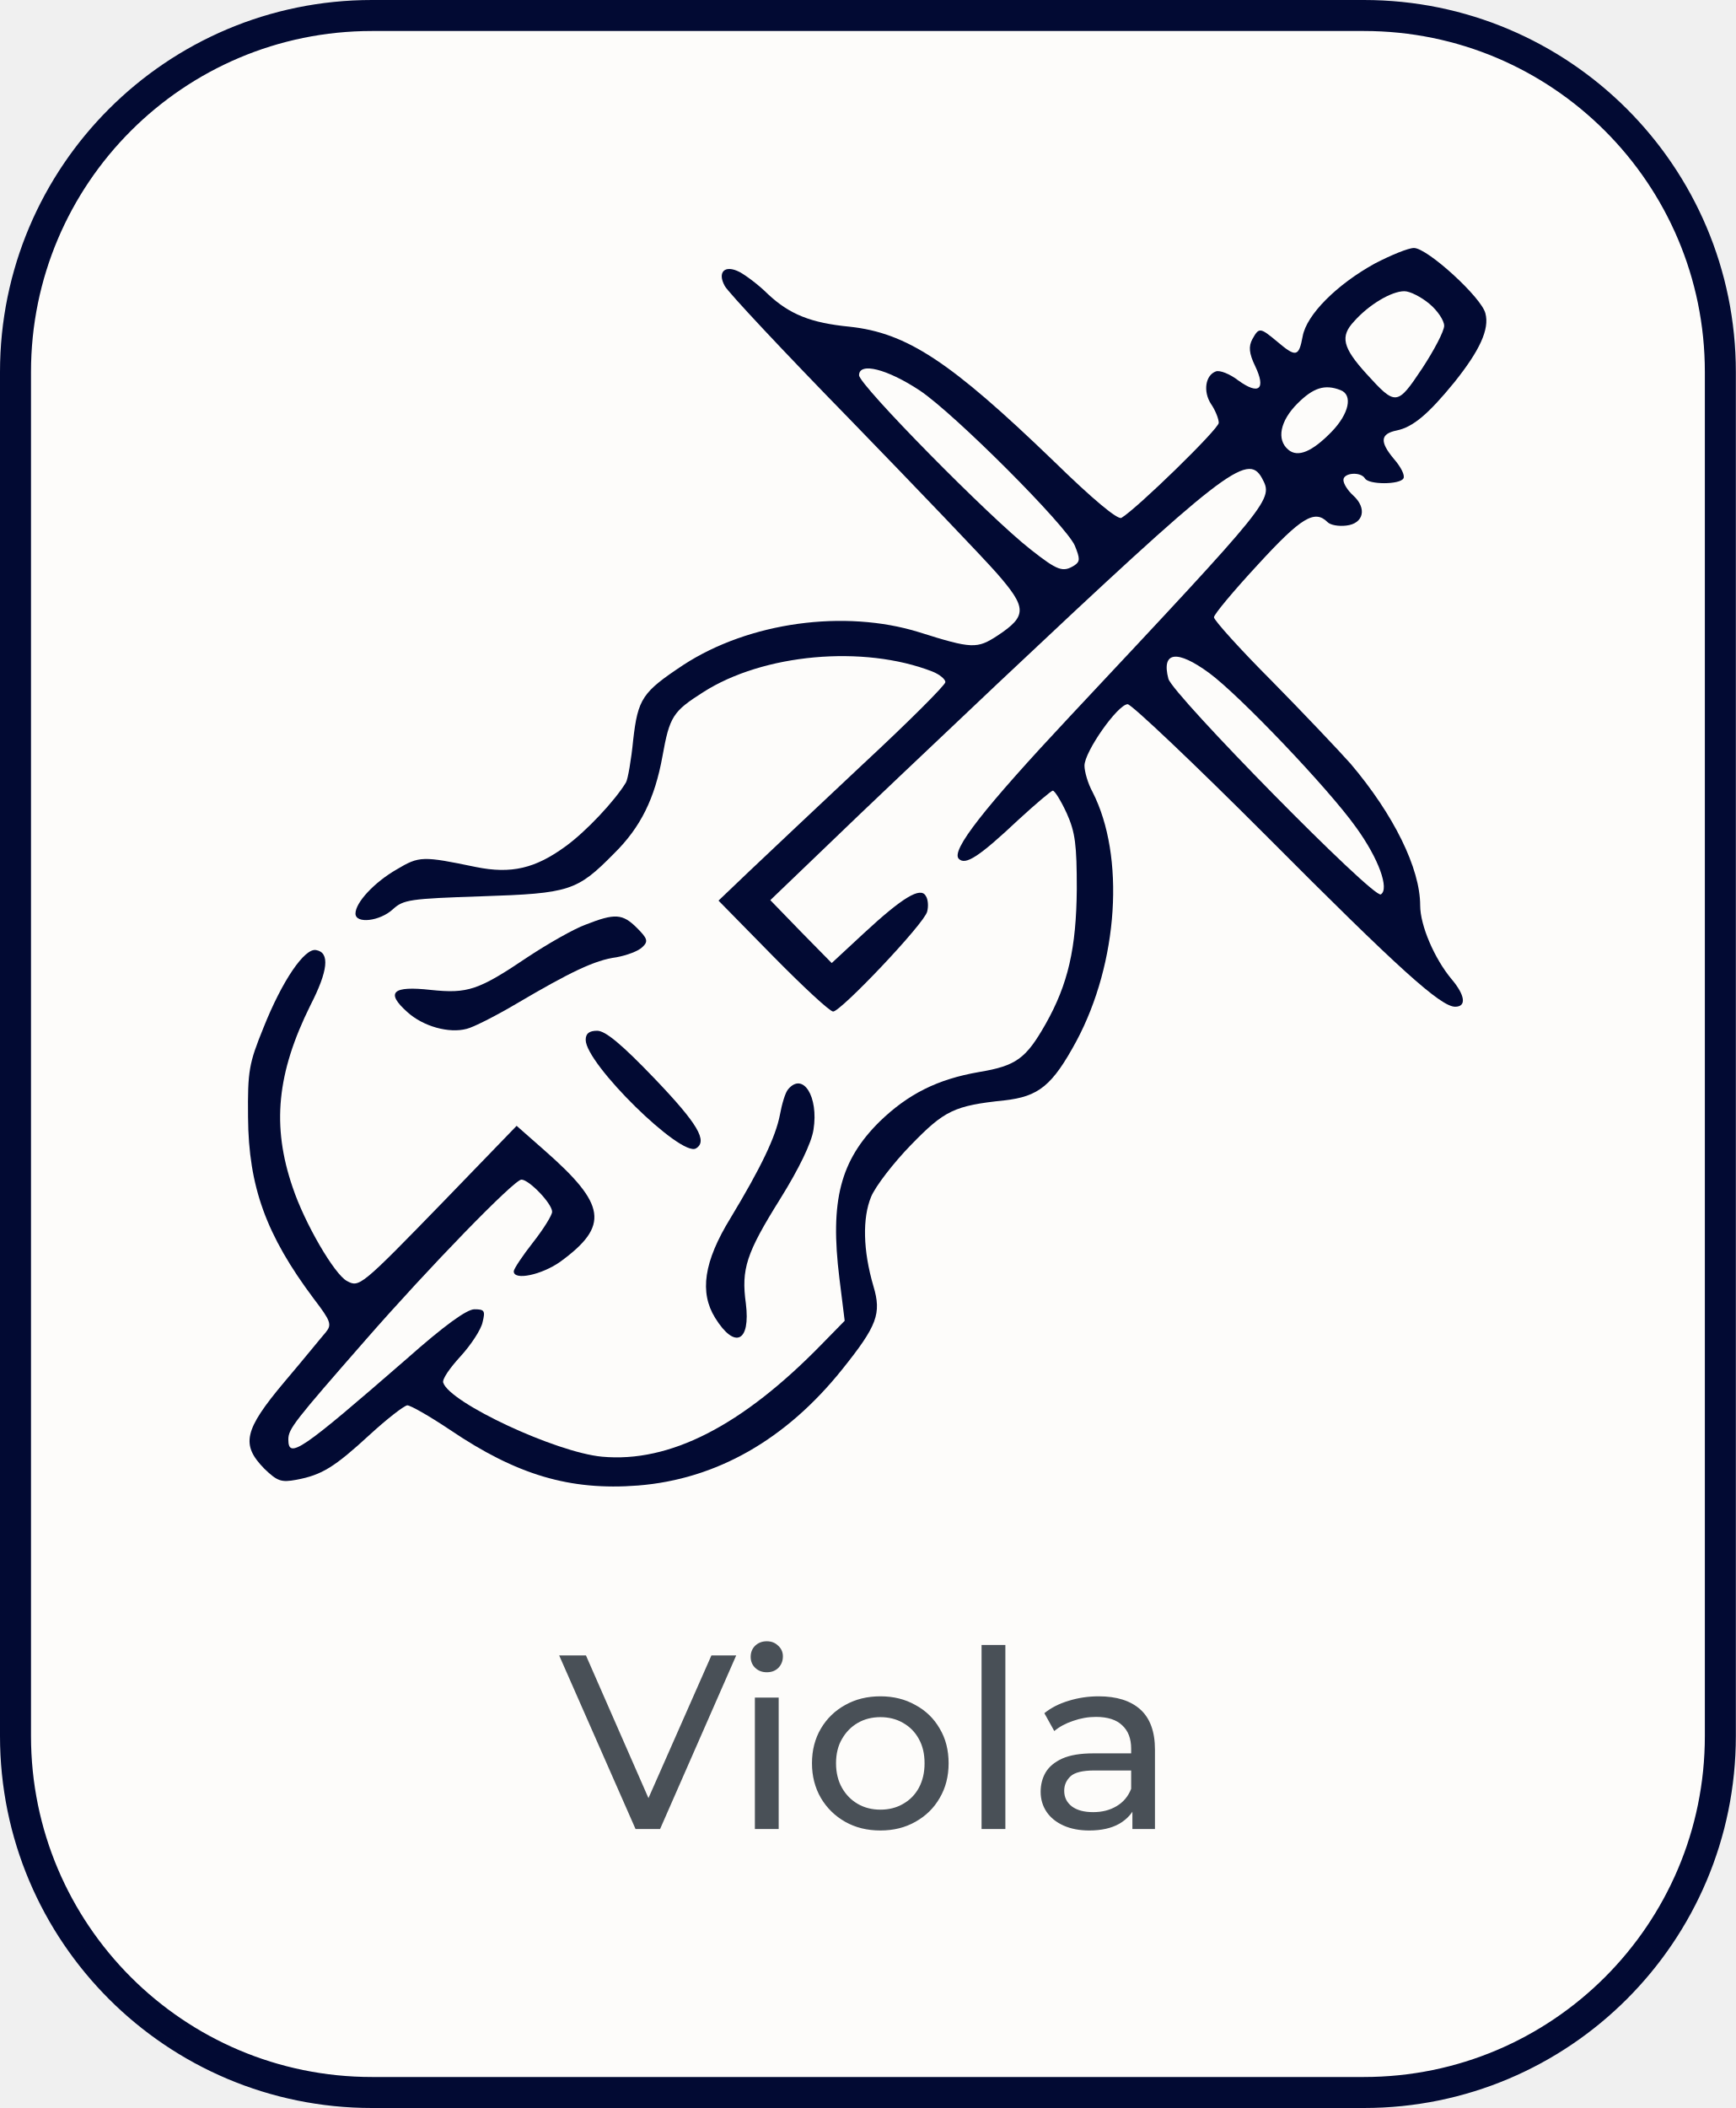
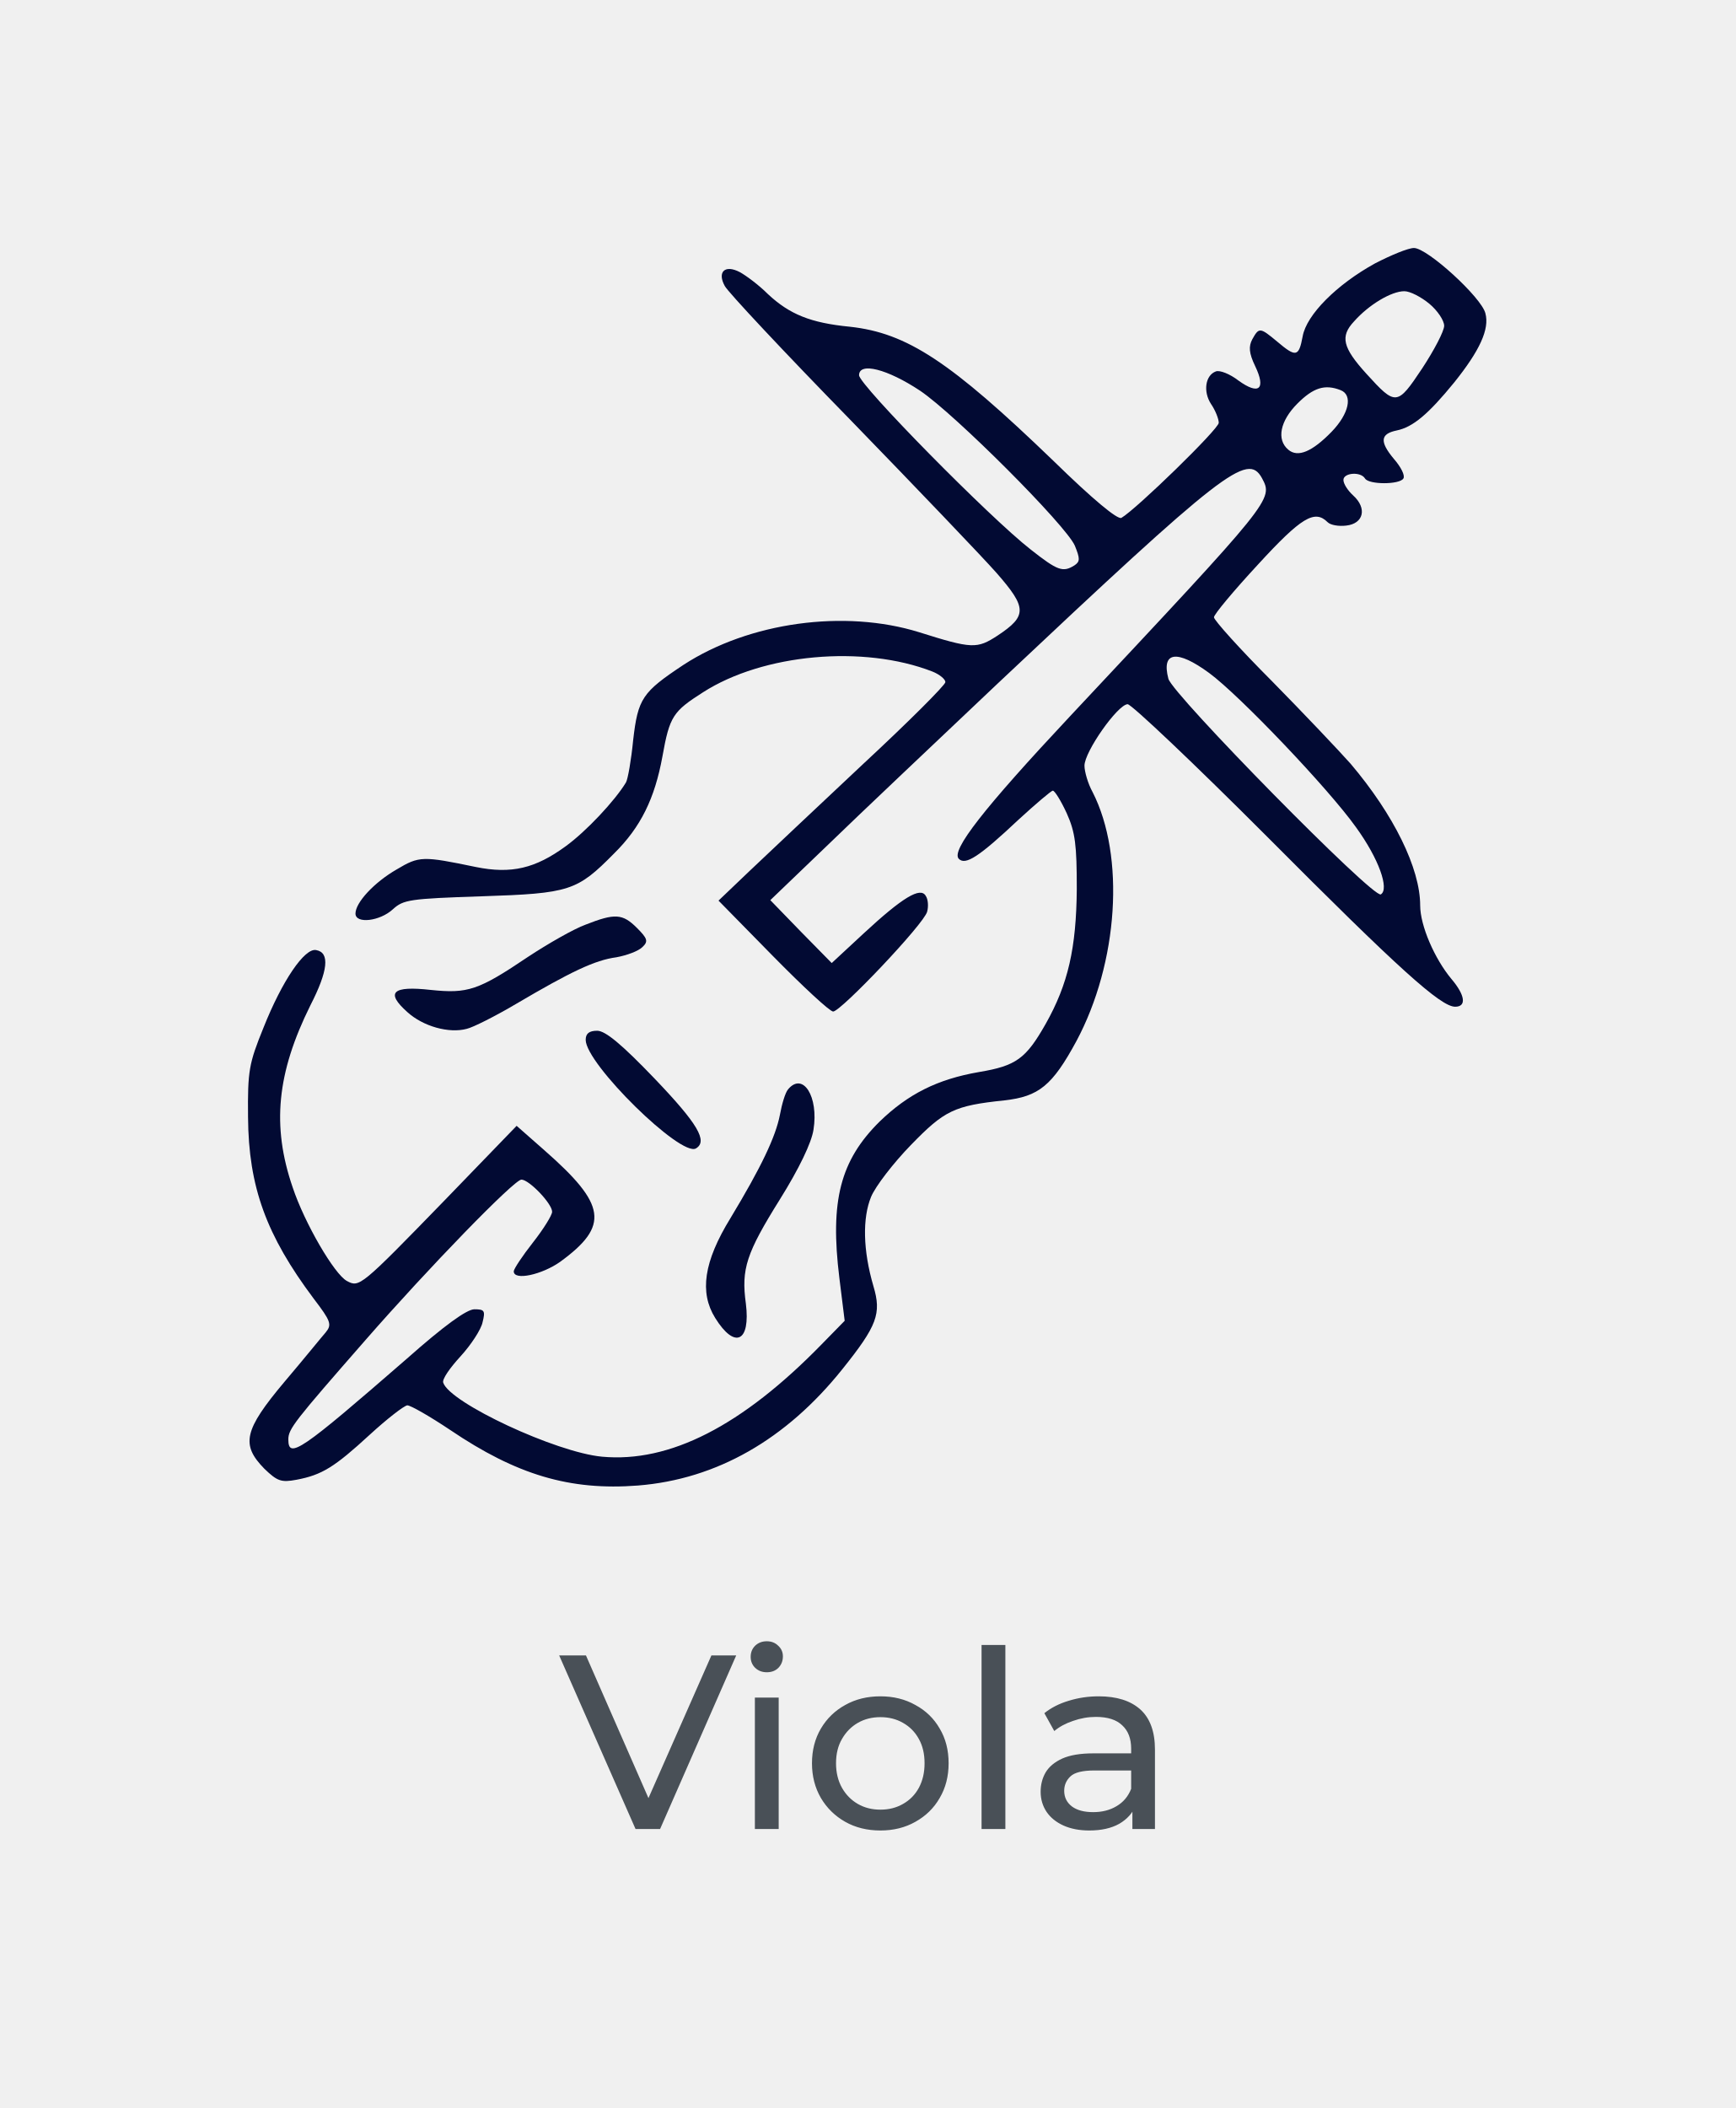
<svg xmlns="http://www.w3.org/2000/svg" width="56" height="68" viewBox="0 0 56 68" fill="none">
-   <rect x="0.5" y="0.5" width="55" height="67" rx="11.5" fill="#FDFCFA" />
  <g clip-path="url(#clip0_169_7586)">
    <path d="M44.361 8.496C43.124 9.177 42.149 10.153 42.025 10.85C41.901 11.516 41.809 11.532 41.205 11.021C40.648 10.556 40.617 10.556 40.401 10.943C40.277 11.176 40.292 11.393 40.493 11.811C40.849 12.554 40.617 12.756 39.952 12.275C39.673 12.059 39.349 11.935 39.225 11.981C38.884 12.105 38.807 12.632 39.07 13.034C39.209 13.236 39.318 13.515 39.318 13.639C39.318 13.84 36.657 16.427 36.177 16.706C36.053 16.768 35.264 16.117 33.98 14.862C30.653 11.656 29.261 10.742 27.42 10.54C26.151 10.417 25.47 10.138 24.774 9.487C24.48 9.193 24.062 8.883 23.861 8.775C23.381 8.527 23.134 8.775 23.381 9.224C23.474 9.41 25.3 11.361 27.435 13.546C29.555 15.73 31.69 17.961 32.154 18.487C33.129 19.603 33.144 19.866 32.185 20.501C31.52 20.935 31.365 20.935 29.648 20.393C27.25 19.649 24.171 20.067 22.051 21.446C20.72 22.329 20.581 22.53 20.426 23.878C20.364 24.513 20.256 25.133 20.194 25.241C19.838 25.83 18.91 26.821 18.245 27.302C17.27 28.014 16.497 28.2 15.352 27.968C13.634 27.611 13.526 27.611 12.799 28.045C12.072 28.463 11.468 29.114 11.468 29.47C11.468 29.811 12.257 29.718 12.675 29.331C13.015 29.021 13.216 28.99 15.537 28.913C18.384 28.82 18.616 28.742 19.808 27.534C20.674 26.682 21.123 25.753 21.37 24.405C21.602 23.104 21.711 22.949 22.685 22.329C24.619 21.09 27.853 20.795 30.081 21.663C30.313 21.756 30.499 21.911 30.499 22.004C30.499 22.097 29.307 23.289 27.837 24.653C26.383 26.016 24.743 27.565 24.186 28.092L23.18 29.052L24.929 30.834C25.904 31.825 26.77 32.63 26.878 32.63C27.126 32.63 29.818 29.796 29.911 29.408C29.957 29.238 29.942 29.006 29.864 28.897C29.694 28.603 29.122 28.944 27.868 30.105L26.832 31.066L25.842 30.059L24.851 29.037L26.708 27.255C27.729 26.264 30.205 23.925 32.201 22.035C39.488 15.172 40.246 14.584 40.71 15.42C41.081 16.117 41.097 16.086 34.521 23.104C31.736 26.078 30.669 27.441 30.932 27.704C31.148 27.921 31.582 27.642 32.866 26.434C33.423 25.923 33.918 25.505 33.964 25.505C34.026 25.505 34.227 25.83 34.413 26.233C34.691 26.852 34.738 27.255 34.738 28.68C34.722 30.586 34.459 31.747 33.732 33.033C33.098 34.148 32.788 34.381 31.582 34.582C30.236 34.815 29.292 35.295 28.379 36.178C27.11 37.432 26.77 38.734 27.079 41.228L27.25 42.606L26.507 43.365C23.939 45.999 21.602 47.192 19.421 46.99C17.935 46.851 14.516 45.255 14.3 44.605C14.253 44.496 14.516 44.125 14.857 43.753C15.197 43.381 15.522 42.885 15.568 42.653C15.661 42.281 15.63 42.235 15.305 42.235C15.058 42.235 14.331 42.761 13.124 43.83C9.704 46.804 9.302 47.083 9.302 46.433C9.302 46.092 9.503 45.844 11.778 43.242C13.82 40.903 16.589 38.052 16.821 38.052C17.069 38.052 17.812 38.827 17.812 39.09C17.812 39.199 17.533 39.648 17.193 40.081C16.852 40.515 16.574 40.934 16.574 41.011C16.574 41.321 17.487 41.119 18.075 40.701C19.668 39.539 19.56 38.858 17.564 37.107L16.667 36.317L14.346 38.718C11.623 41.522 11.592 41.538 11.19 41.321C10.787 41.104 9.828 39.462 9.441 38.3C8.761 36.317 8.931 34.613 10.014 32.429C10.586 31.314 10.648 30.725 10.199 30.648C9.828 30.57 9.101 31.639 8.498 33.157C8.033 34.303 7.987 34.536 8.002 36.038C8.018 38.285 8.59 39.849 10.122 41.894C10.679 42.622 10.71 42.73 10.509 42.978C10.385 43.118 9.797 43.846 9.178 44.574C7.863 46.138 7.77 46.603 8.528 47.378C8.946 47.78 9.07 47.827 9.565 47.734C10.385 47.579 10.787 47.331 11.932 46.278C12.489 45.767 13.031 45.348 13.139 45.333C13.247 45.333 13.866 45.689 14.516 46.123C16.667 47.579 18.384 48.09 20.581 47.92C23.119 47.718 25.362 46.433 27.172 44.171C28.302 42.761 28.441 42.374 28.178 41.491C27.837 40.329 27.822 39.291 28.101 38.61C28.24 38.269 28.828 37.51 29.385 36.937C30.468 35.822 30.777 35.667 32.402 35.496C33.516 35.372 33.949 35.016 34.722 33.591C36.084 31.05 36.301 27.611 35.248 25.551C35.094 25.272 34.986 24.885 34.986 24.699C34.986 24.25 36.053 22.732 36.378 22.716C36.502 22.716 38.529 24.637 40.865 26.976C45.135 31.267 46.481 32.475 46.945 32.475C47.317 32.475 47.27 32.104 46.822 31.577C46.28 30.926 45.816 29.858 45.816 29.207C45.816 28.014 44.965 26.279 43.572 24.637C43.201 24.219 42.056 23.011 41.035 21.973C39.998 20.935 39.163 20.005 39.163 19.912C39.163 19.82 39.797 19.06 40.586 18.208C41.979 16.69 42.412 16.427 42.83 16.845C42.923 16.938 43.186 16.985 43.433 16.954C43.99 16.892 44.114 16.396 43.65 15.978C43.48 15.823 43.34 15.606 43.34 15.482C43.34 15.25 43.897 15.203 44.037 15.436C44.16 15.637 45.151 15.637 45.274 15.436C45.336 15.343 45.197 15.064 44.965 14.8C44.501 14.243 44.532 13.995 45.058 13.886C45.584 13.778 46.079 13.36 46.914 12.337C47.734 11.315 48.059 10.618 47.92 10.107C47.796 9.596 46.048 8 45.615 8C45.429 8 44.872 8.232 44.361 8.496ZM46.11 9.797C46.373 10.014 46.59 10.339 46.59 10.509C46.59 10.68 46.265 11.3 45.878 11.888C45.073 13.097 45.027 13.097 44.083 12.059C43.309 11.207 43.232 10.85 43.681 10.37C44.16 9.828 44.888 9.394 45.305 9.394C45.491 9.394 45.847 9.58 46.11 9.797ZM29.679 12.601C30.808 13.36 34.398 16.954 34.676 17.604C34.846 18.023 34.846 18.116 34.661 18.239C34.289 18.472 34.119 18.41 33.253 17.728C31.938 16.706 27.714 12.415 27.714 12.105C27.714 11.671 28.627 11.904 29.679 12.601ZM43.248 12.585C43.65 12.74 43.526 13.344 42.954 13.933C42.335 14.568 41.87 14.77 41.561 14.506C41.174 14.181 41.298 13.577 41.855 13.019C42.366 12.508 42.737 12.384 43.248 12.585ZM39.008 21.709C39.998 22.437 42.861 25.443 43.743 26.682C44.485 27.704 44.826 28.68 44.547 28.851C44.315 29.006 37.817 22.391 37.693 21.895C37.461 21.012 37.972 20.95 39.008 21.709Z" fill="#020A33" />
    <path d="M18.895 29.826C18.508 29.966 17.672 30.446 17.038 30.864C15.429 31.949 15.089 32.057 13.897 31.933C12.659 31.794 12.428 32.011 13.139 32.646C13.65 33.111 14.485 33.343 15.058 33.188C15.259 33.142 15.97 32.785 16.651 32.383C18.415 31.345 19.189 30.973 19.885 30.88C20.225 30.818 20.597 30.678 20.72 30.555C20.922 30.369 20.891 30.276 20.55 29.935C20.086 29.47 19.838 29.455 18.895 29.826Z" fill="#020A33" />
    <path d="M18.895 33.544C18.895 34.319 21.974 37.339 22.453 37.045C22.84 36.813 22.515 36.255 21.123 34.799C20.055 33.684 19.529 33.25 19.266 33.25C19.003 33.25 18.895 33.343 18.895 33.544Z" fill="#020A33" />
    <path d="M25.424 35.14C25.331 35.249 25.223 35.62 25.161 35.961C25.022 36.674 24.558 37.65 23.567 39.292C22.701 40.701 22.562 41.693 23.072 42.514C23.707 43.536 24.217 43.288 24.062 42.049C23.908 40.934 24.078 40.423 25.161 38.688C25.78 37.696 26.182 36.86 26.244 36.441C26.414 35.373 25.904 34.567 25.424 35.14Z" fill="#020A33" />
  </g>
  <path d="M20.503 59L18.039 53.4H18.903L21.167 58.568H20.671L22.951 53.4H23.751L21.295 59H20.503ZM24.353 59V54.76H25.121V59H24.353ZM24.737 53.944C24.588 53.944 24.462 53.896 24.361 53.8C24.265 53.704 24.217 53.587 24.217 53.448C24.217 53.304 24.265 53.184 24.361 53.088C24.462 52.992 24.588 52.944 24.737 52.944C24.886 52.944 25.009 52.992 25.105 53.088C25.206 53.179 25.257 53.293 25.257 53.432C25.257 53.576 25.209 53.699 25.113 53.8C25.017 53.896 24.892 53.944 24.737 53.944ZM28.403 59.048C27.977 59.048 27.598 58.955 27.267 58.768C26.937 58.581 26.675 58.325 26.483 58C26.291 57.669 26.195 57.296 26.195 56.88C26.195 56.459 26.291 56.085 26.483 55.76C26.675 55.435 26.937 55.181 27.267 55C27.598 54.813 27.977 54.72 28.403 54.72C28.825 54.72 29.201 54.813 29.531 55C29.867 55.181 30.129 55.435 30.315 55.76C30.507 56.08 30.603 56.453 30.603 56.88C30.603 57.301 30.507 57.675 30.315 58C30.129 58.325 29.867 58.581 29.531 58.768C29.201 58.955 28.825 59.048 28.403 59.048ZM28.403 58.376C28.675 58.376 28.918 58.315 29.131 58.192C29.35 58.069 29.521 57.896 29.643 57.672C29.766 57.443 29.827 57.179 29.827 56.88C29.827 56.576 29.766 56.315 29.643 56.096C29.521 55.872 29.35 55.699 29.131 55.576C28.918 55.453 28.675 55.392 28.403 55.392C28.131 55.392 27.889 55.453 27.675 55.576C27.462 55.699 27.291 55.872 27.163 56.096C27.035 56.315 26.971 56.576 26.971 56.88C26.971 57.179 27.035 57.443 27.163 57.672C27.291 57.896 27.462 58.069 27.675 58.192C27.889 58.315 28.131 58.376 28.403 58.376ZM31.666 59V53.064H32.434V59H31.666ZM36.532 59V58.104L36.492 57.936V56.408C36.492 56.083 36.396 55.832 36.204 55.656C36.017 55.475 35.734 55.384 35.356 55.384C35.105 55.384 34.86 55.427 34.62 55.512C34.38 55.592 34.177 55.701 34.012 55.84L33.692 55.264C33.91 55.088 34.172 54.955 34.476 54.864C34.785 54.768 35.108 54.72 35.444 54.72C36.025 54.72 36.473 54.861 36.788 55.144C37.102 55.427 37.26 55.859 37.26 56.44V59H36.532ZM35.14 59.048C34.825 59.048 34.548 58.995 34.308 58.888C34.073 58.781 33.892 58.635 33.764 58.448C33.636 58.256 33.572 58.04 33.572 57.8C33.572 57.571 33.625 57.363 33.732 57.176C33.844 56.989 34.023 56.84 34.268 56.728C34.519 56.616 34.855 56.56 35.276 56.56H36.62V57.112H35.308C34.924 57.112 34.665 57.176 34.532 57.304C34.398 57.432 34.332 57.587 34.332 57.768C34.332 57.976 34.414 58.144 34.58 58.272C34.745 58.395 34.974 58.456 35.268 58.456C35.556 58.456 35.806 58.392 36.02 58.264C36.239 58.136 36.396 57.949 36.492 57.704L36.644 58.232C36.542 58.483 36.364 58.683 36.108 58.832C35.852 58.976 35.529 59.048 35.14 59.048Z" fill="#495057" />
-   <rect x="0.5" y="0.5" width="55" height="67" rx="11.5" stroke="#020A33" />
  <defs>
    <clipPath id="clip0_169_7586">
      <rect width="40" height="40" fill="white" transform="translate(8 8)" />
    </clipPath>
  </defs>
</svg>
